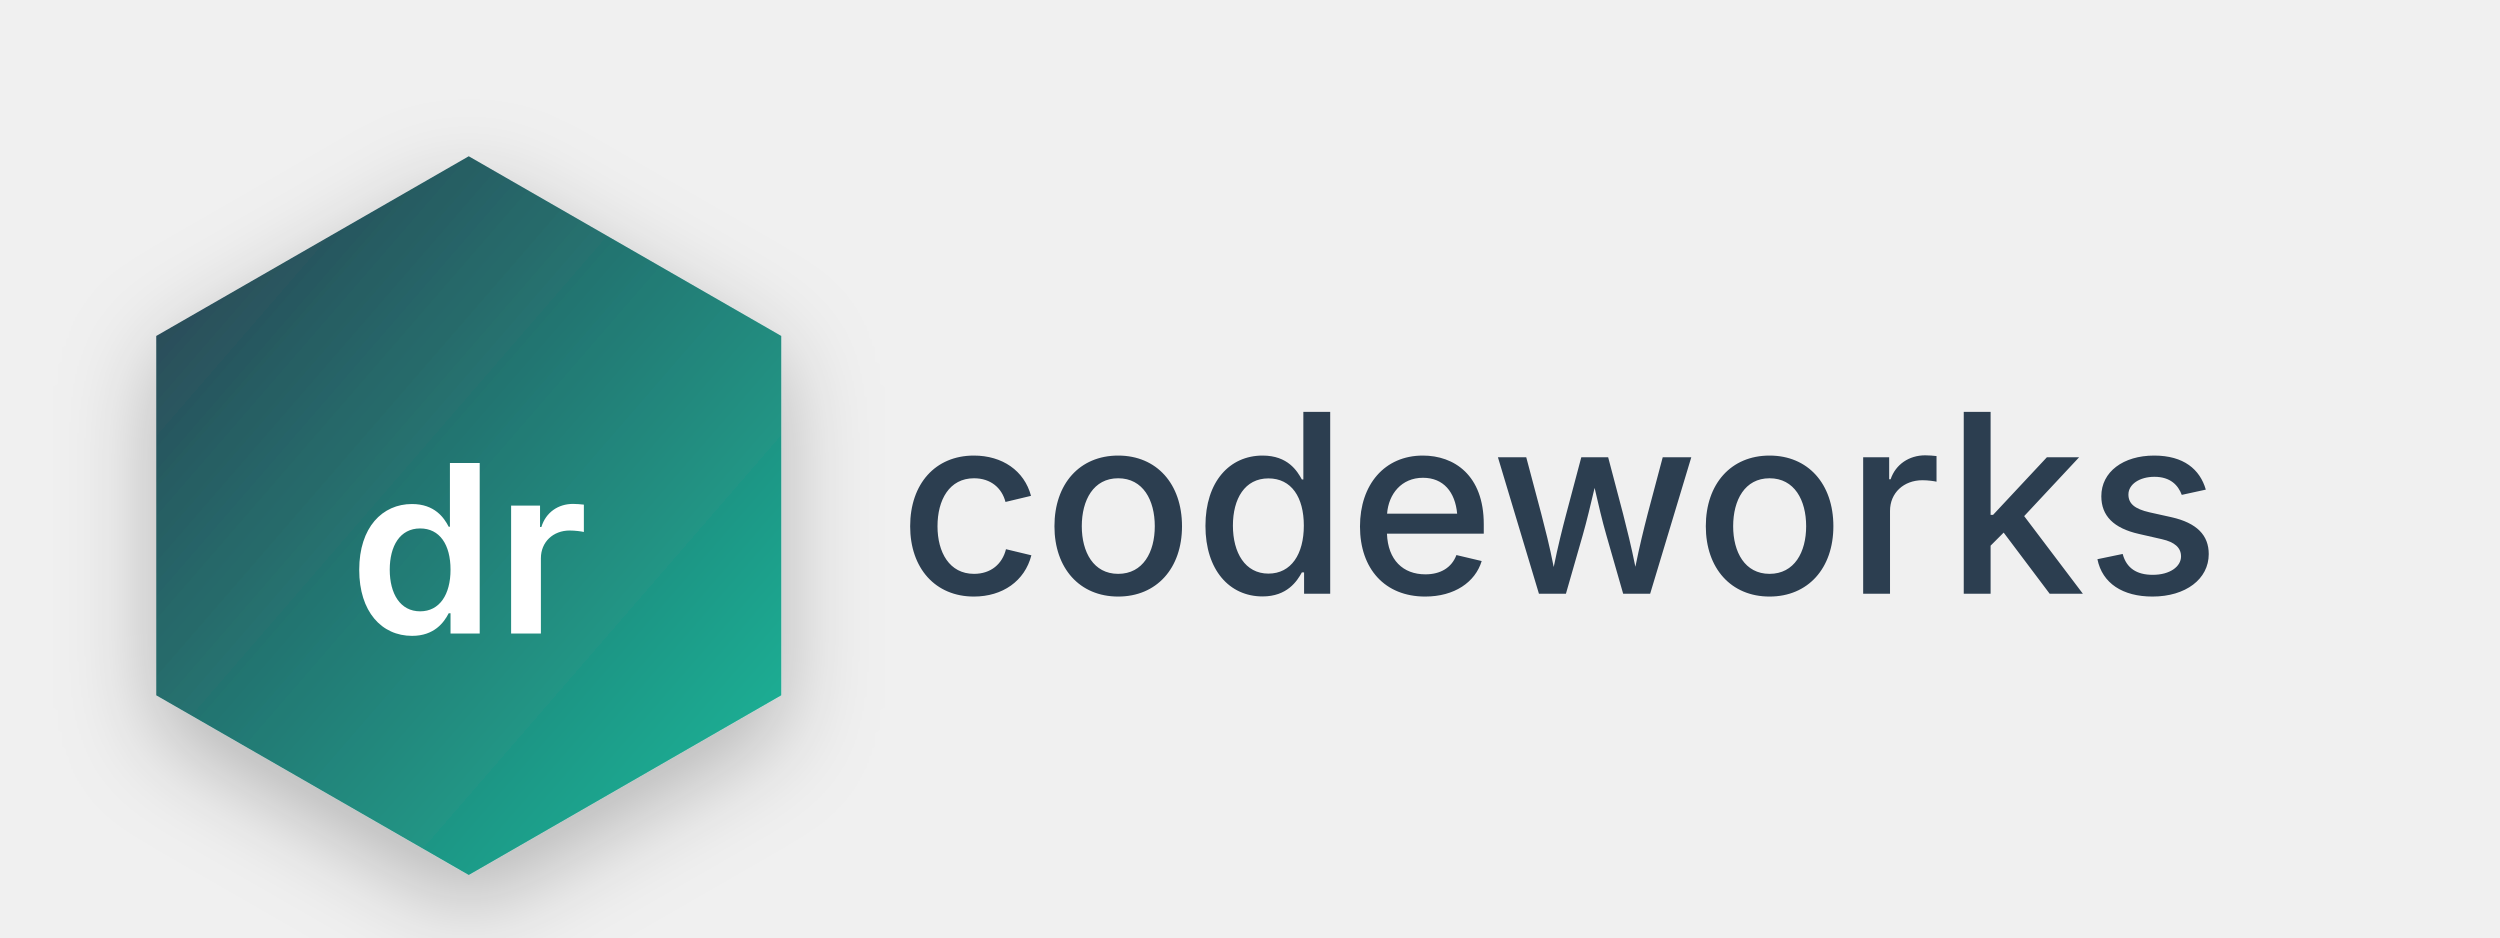
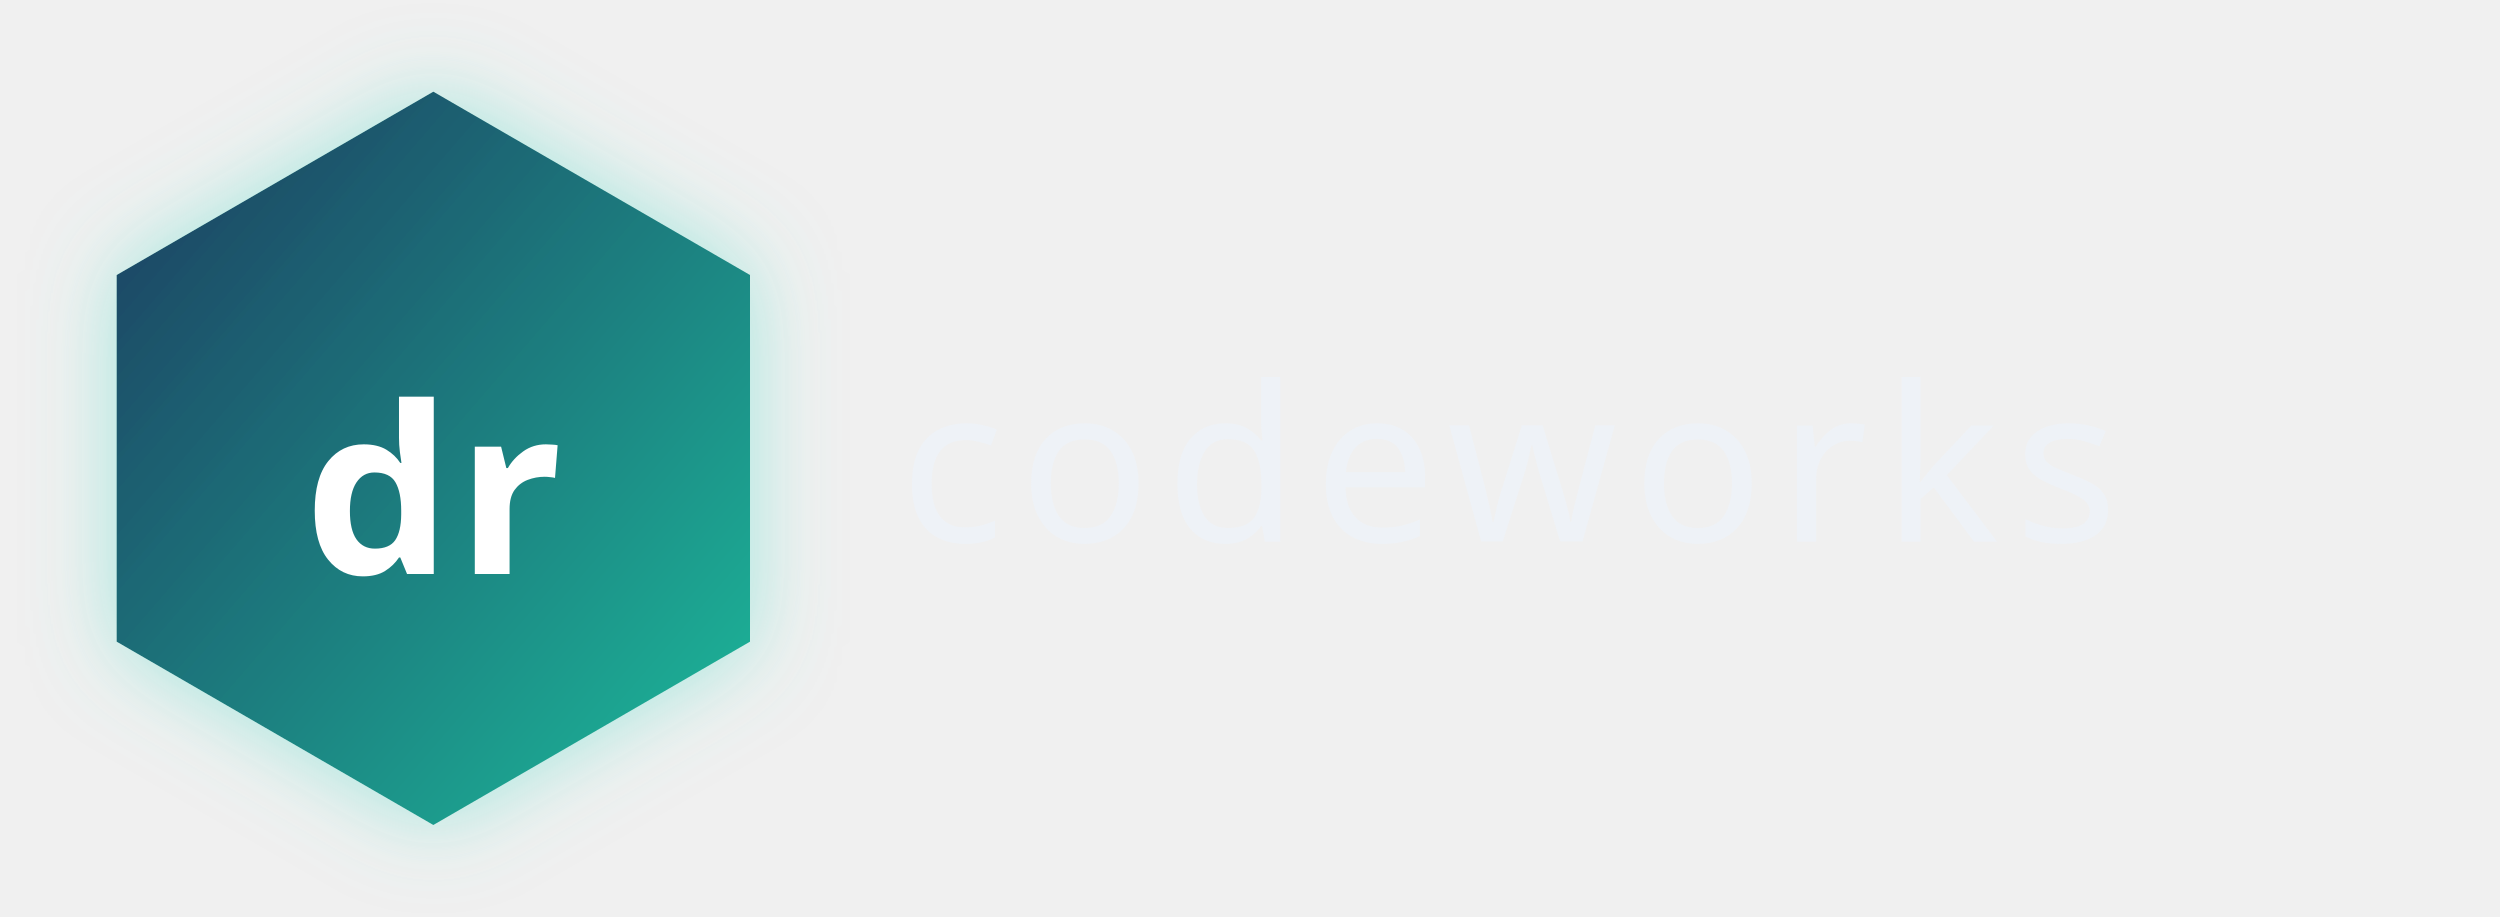
- <svg xmlns="http://www.w3.org/2000/svg" width="320" height="120" viewBox="0 0 320 120" role="img" aria-labelledby="title desc">
+ <svg xmlns="http://www.w3.org/2000/svg" width="300" height="110" viewBox="0 0 300 110" role="img" aria-labelledby="logo-title">
  <defs>
-     <linearGradient id="hexGradient" x1="0%" y1="0%" x2="100%" y2="100%">
-       <stop offset="0%" stop-color="#2C3E50" />
+     <linearGradient id="hexGrad" x1="0%" y1="0%" x2="100%" y2="100%">
+       <stop offset="0%" stop-color="#1e3a5f" />
      <stop offset="100%" stop-color="#1ABC9C" />
    </linearGradient>
-     <filter id="shadow" x="-20%" y="-20%" width="140%" height="140%">
-       <feDropShadow dx="0" dy="4" stdDeviation="6" flood-color="rgba(0,0,0,0.25)" />
+     <filter id="hexGlow" x="-40%" y="-40%" width="180%" height="180%">
+       <feGaussianBlur in="SourceGraphic" stdDeviation="5" result="blur" />
+       <feColorMatrix in="blur" type="matrix" values="0 0 0 0 0.1                 0 0 0 0 0.74                 0 0 0 0 0.61                 0 0 0 0.5 0" result="coloredGlow" />
+       <feMerge>
+         <feMergeNode in="coloredGlow" />
+         <feMergeNode in="SourceGraphic" />
+       </feMerge>
    </filter>
  </defs>
-   <g filter="url(#shadow)" transform="translate(20,20)">
-     <polygon points="40,0 80,23 80,69 40,92 0,69 0,23" fill="url(#hexGradient)" />
-     <text x="40" y="50" text-anchor="middle" dominant-baseline="middle" fill="#FFFFFF" font-family="Montserrat, system-ui, -apple-system, BlinkMacSystemFont, 'Segoe UI', sans-serif" font-size="30" font-weight="600">
-       dr
-     </text>
+   <g transform="translate(14, 11)" filter="url(#hexGlow)">
+     <polygon points="38,0 76,22 76,66 38,88 0,66 0,22" fill="url(#hexGrad)" />
+     <text x="38" y="48" text-anchor="middle" dominant-baseline="middle" fill="#FFFFFF" font-family="Montserrat, system-ui, sans-serif" font-size="28" font-weight="700" letter-spacing="0.02em">dr</text>
  </g>
-   <text x="115" y="76" fill="#2C3E50" font-family="Montserrat, system-ui, -apple-system, BlinkMacSystemFont, 'Segoe UI', sans-serif" font-size="32" font-weight="500">
-     codeworks
-   </text>
+   <text x="108" y="65" fill="#EEF2F7" font-family="Montserrat, system-ui, sans-serif" font-size="26" font-weight="300" letter-spacing="0.07em">codeworks</text>
</svg>
